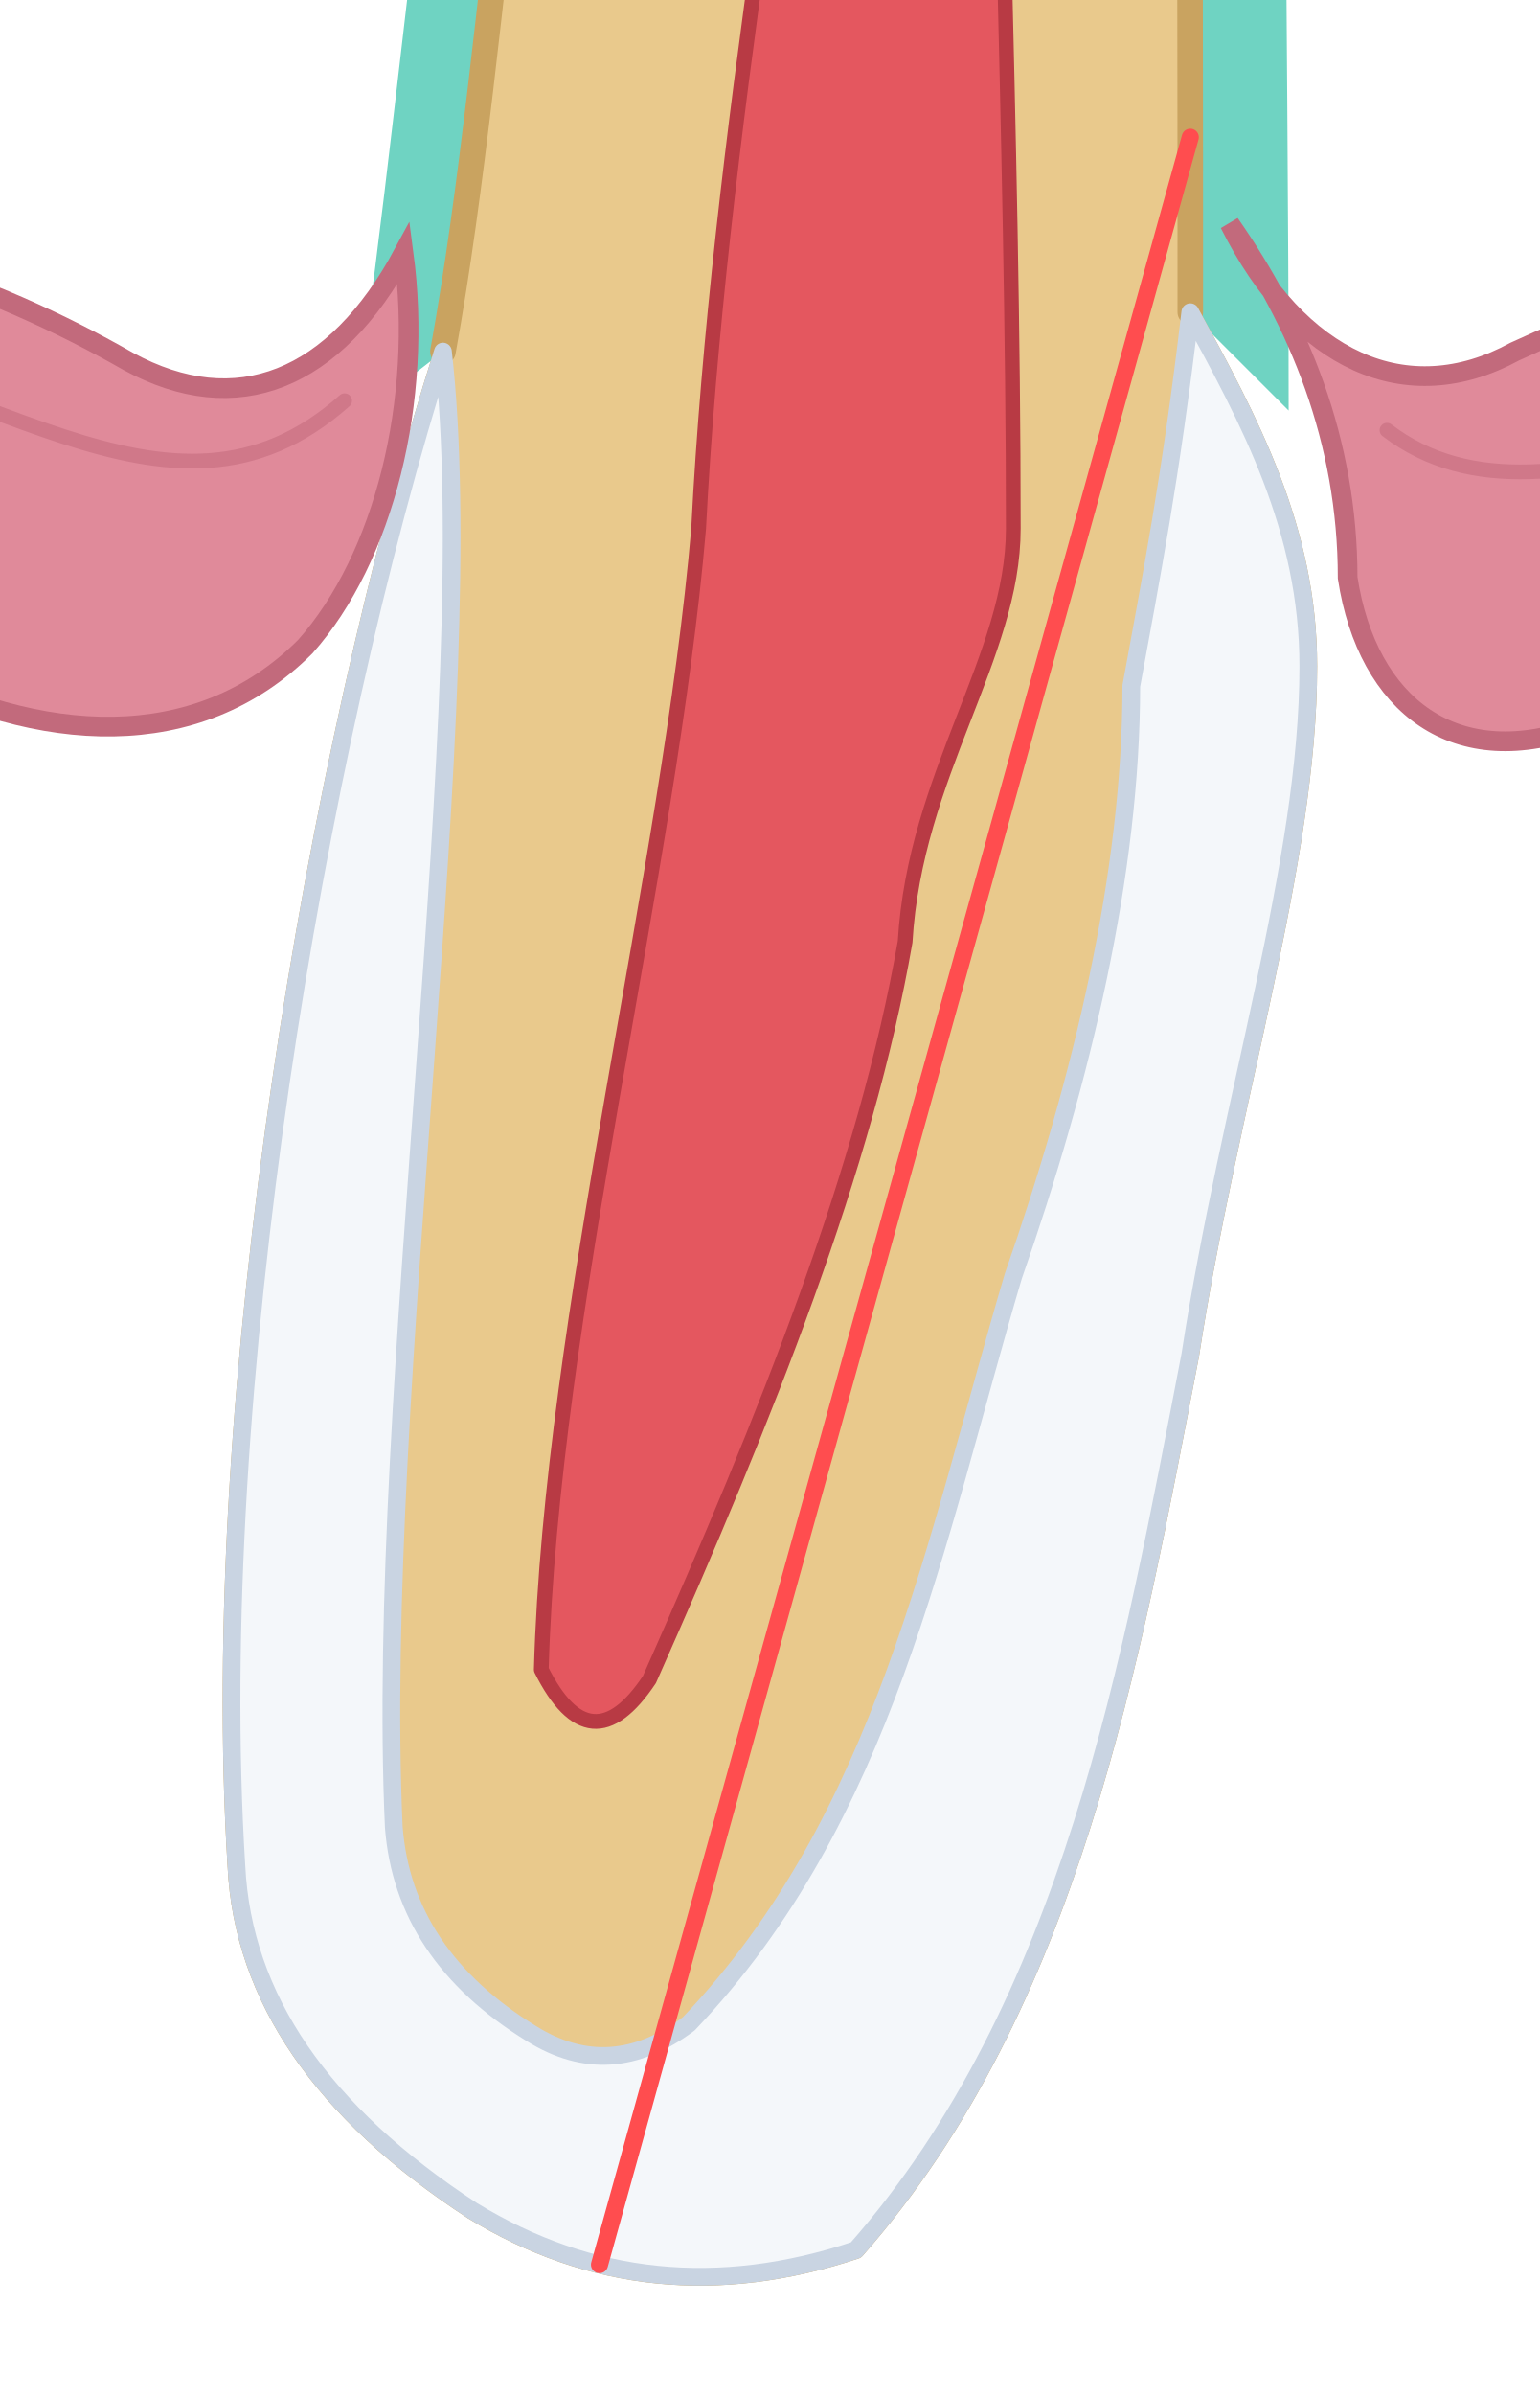
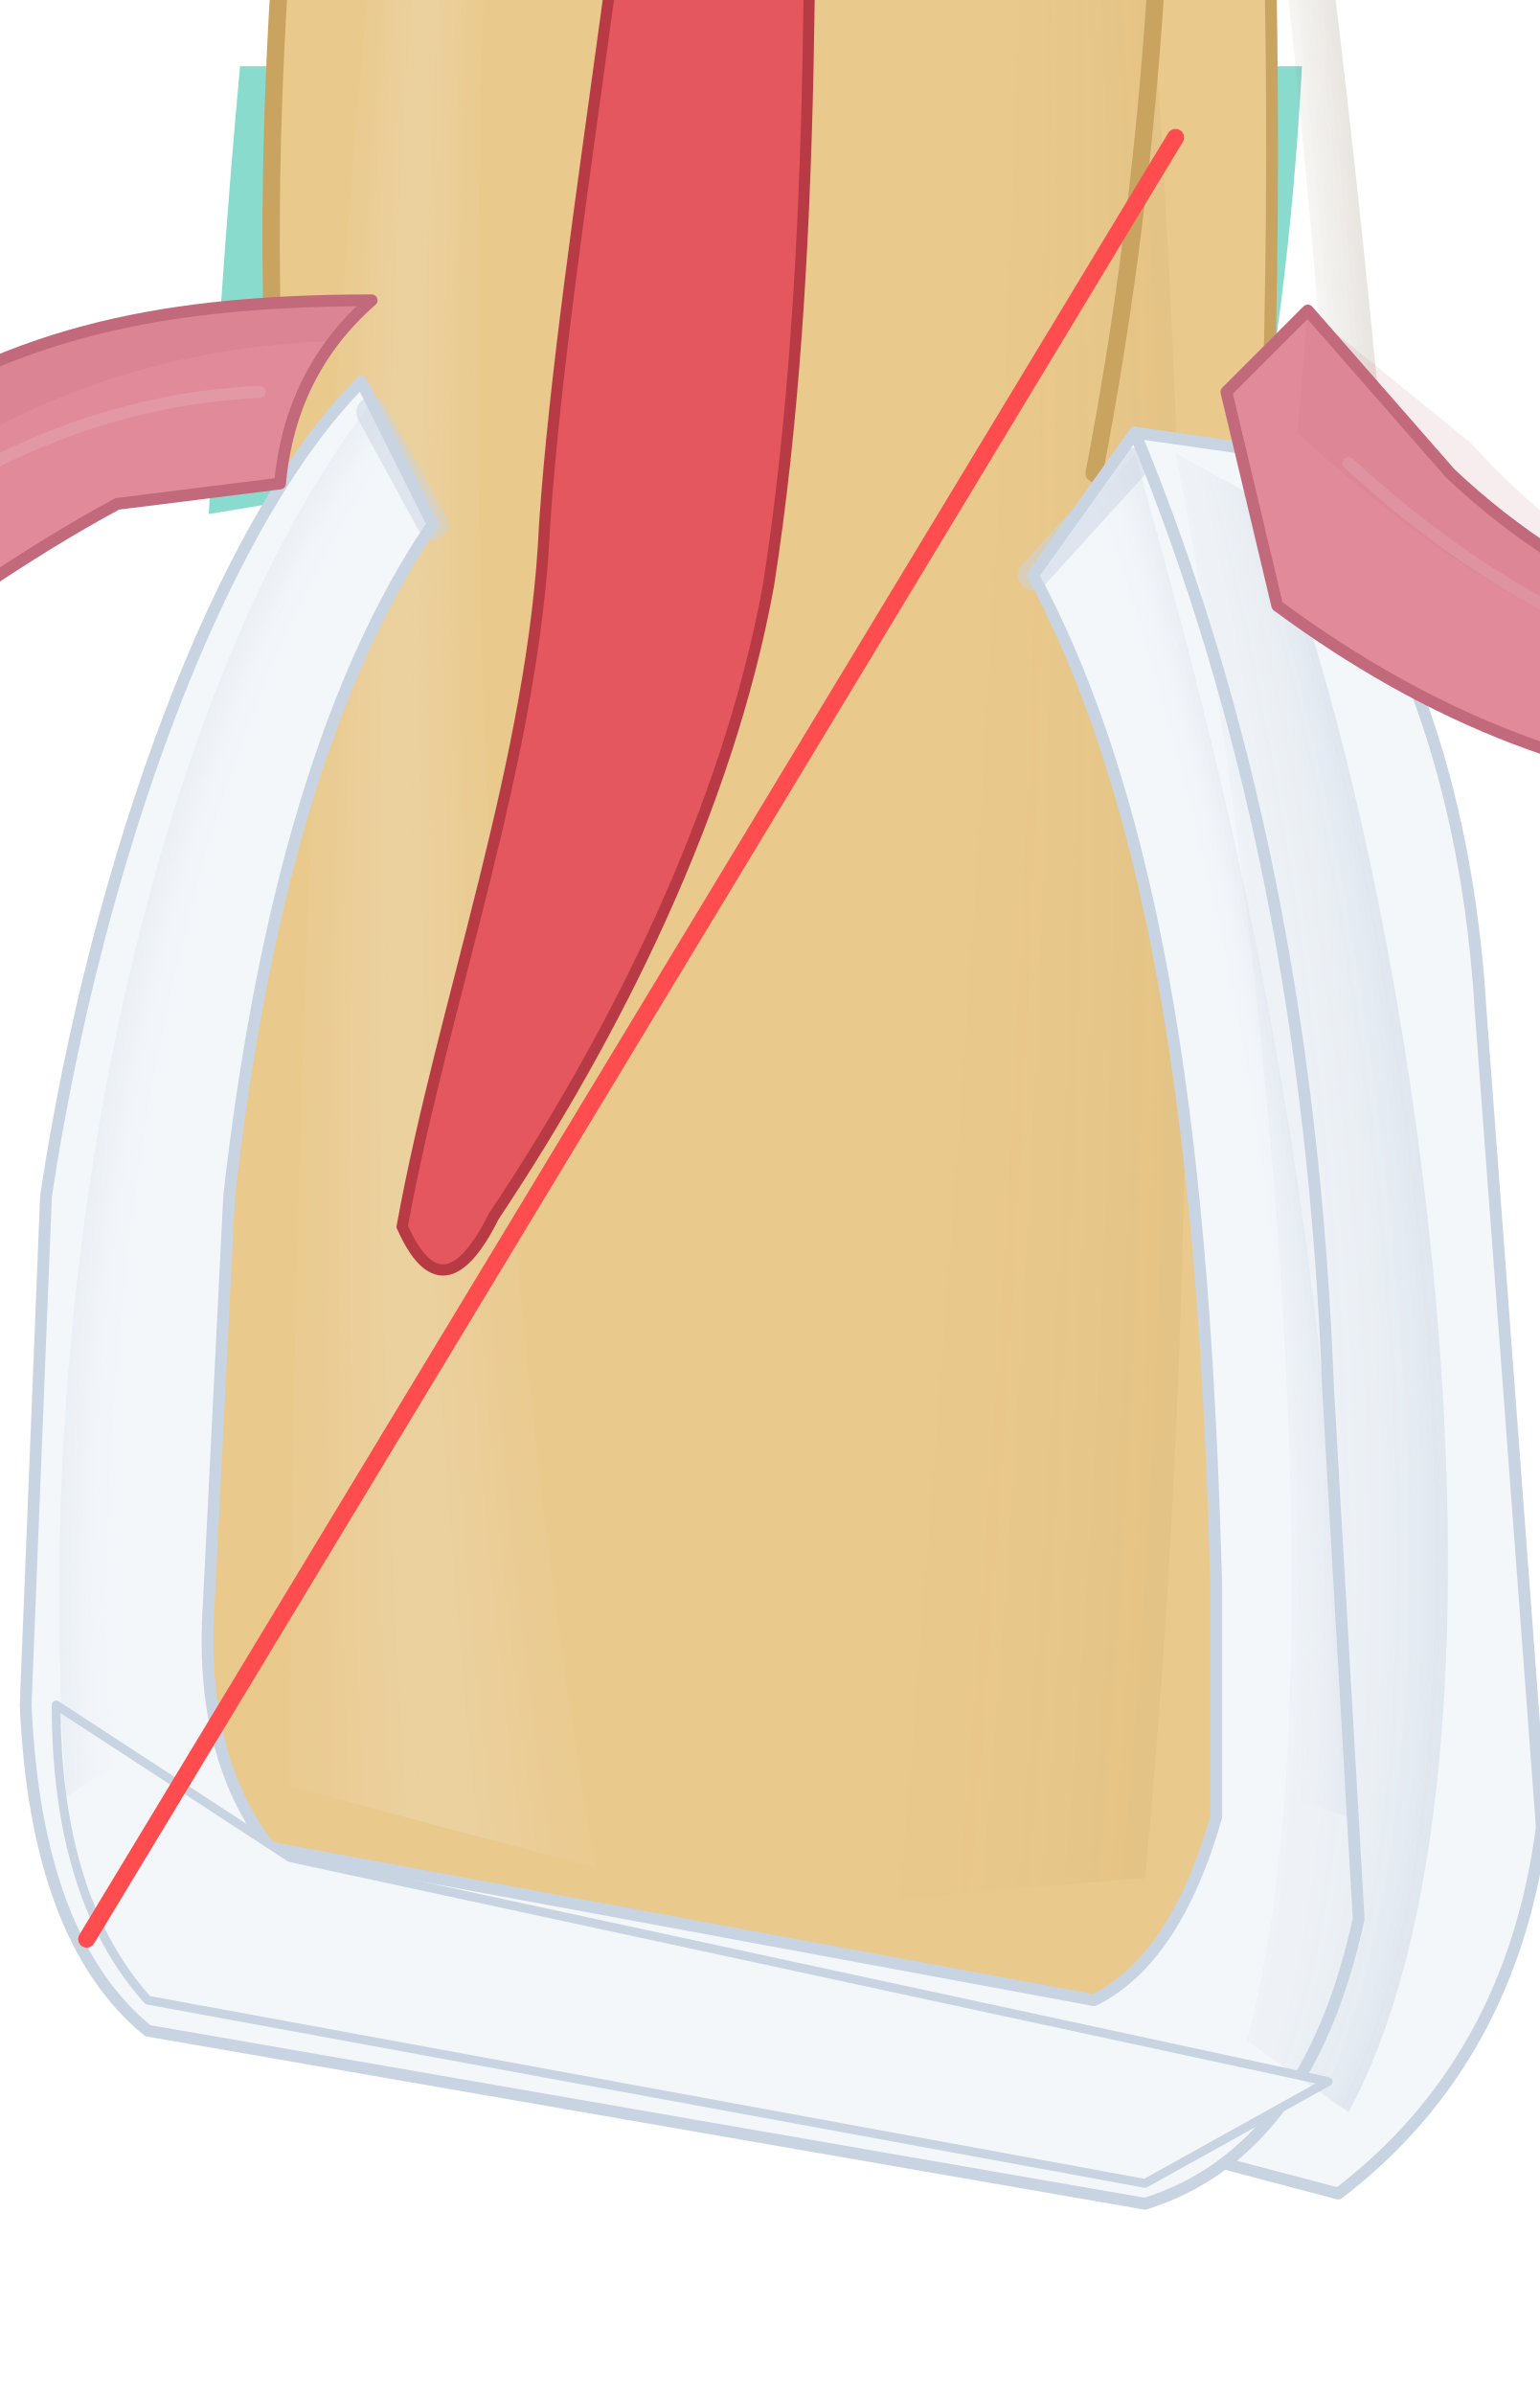
<svg xmlns="http://www.w3.org/2000/svg" viewBox="0 0 360 560" role="img" version="1.1">
-   <g data-tooth="1" transform="matrix(2.3 0 0 2.3 -200 -640)">
+   <g transform="matrix(2.38 0 0 -2.38 -232 620)">
    <g data-part="bone" />
    <g data-part="pdl">
-       <path d="M132 314 C138 281 139 237 151 192 C161 144 172 93 187 78 Q191 73 195 80 C208 123 208 224 208 310 L218 320 C218 281 217 229 218 181 C219 125 212 88 204 73 Q193 57 181 72 C165 97 155 143 143 190 C131 239 129 280 123 321 Z" fill="#6FD3C2" />
+       <path d="M118 210C118.73 225.12 119.76 239.77 121.07 254L225.43 254C224.48 236.64 222.5 222.25 220 211L209 211C211.03 225.19 212.6 239.5 213.56 254L132.49 254C131.36 240.18 130.54 226.2 130 212L118 210Z" fill="#6FD3C2" opacity=".82" />
+       <path d="M220 220C220.88 230.59 221.44 242 221.65 254" fill="none" stroke="#F4F7FA" stroke-width="1.2" opacity=".13" />
    </g>
-     <g data-part="dentin">
-       <path d="M187 78 C172 99 162 150 151 192 C139 237 138 281 132 314 C119 355 108 420 111 468 Q112 488 135 503 Q153 514 174 507 C196 482 202 447 208 416 C212 390 220 366 220 346 C220 332 214 321 208 310 C208 224 208 123 195 80 Q192 74 187 78 Z" fill="#E9C98C" stroke="#C9A360" stroke-width="1.8" stroke-linejoin="round" />
+     <g data-tooth="1">
+       <g data-part="dentin" data-surface="side-thickness">
+         <path d="M208 70L230 58Q247 68 247 96L241 167Q239 200 222 217C224 276 220 343 208 397Q194 453 181 478L173 468C188 418 199 365 202 315L205 213Z" fill="#E9C98C" stroke="#C9A360" stroke-width="1.16" stroke-linejoin="round" />
+         <path d="M229 73C238 193 218 363 181 476L181.1 475.95C218.15 363.25 238.1 193.55 229.55 73.35Z" fill="#87755C" opacity="0.073" />
+         <path d="M229.55 73.35C238.1 193.55 218.15 363.25 181.1 475.95L181.2 475.9C218.3 363.5 238.2 194.1 230.1 73.7Z" fill="#87755C" opacity="0.08" />
+         <path d="M230.1 73.7C238.2 194.1 218.3 363.5 181.2 475.9L181.3 475.85C218.45 363.75 238.3 194.65 230.65 74.05Z" fill="#87755C" opacity="0.085" />
+         <path d="M230.65 74.05C238.3 194.65 218.45 363.75 181.3 475.85L181.4 475.8C218.6 364 238.4 195.2 231.2 74.4Z" fill="#87755C" opacity="0.09" />
+         <path d="M231.2 74.4C238.4 195.2 218.6 364 181.4 475.8L181.5 475.75C218.75 364.25 238.5 195.75 231.75 74.75Z" fill="#87755C" opacity="0.098" />
+         <path d="M231.75 74.75C238.5 195.75 218.75 364.25 181.5 475.75L181.6 475.7C218.9 364.5 238.6 196.3 232.3 75.1Z" fill="#87755C" opacity="0.103" />
+         <path d="M232.3 75.1C238.6 196.3 218.9 364.5 181.6 475.7L181.7 475.65C219.05 364.75 238.7 196.85 232.85 75.45Z" fill="#87755C" opacity="0.11" />
+         <path d="M232.85 75.45C238.7 196.85 219.05 364.75 181.7 475.65L181.8 475.6C219.2 365 238.8 197.4 233.4 75.8Z" fill="#87755C" opacity="0.116" />
+         <path d="M233.4 75.8C238.8 197.4 219.2 365 181.8 475.6L181.9 475.55C219.35 365.25 238.9 197.95 233.95 76.15Z" fill="#87755C" opacity="0.12" />
+         <path d="M233.95 76.15C238.9 197.95 219.35 365.25 181.9 475.55L182 475.5C219.5 365.5 239 198.5 234.5 76.5Z" fill="#87755C" opacity="0.128" />
+         <path d="M234.5 76.5C239 198.5 219.5 365.5 182 475.5L182.1 475.45C219.65 365.75 239.1 199.05 235.05 76.85Z" fill="#87755C" opacity="0.134" />
+         <path d="M235.05 76.85C239.1 199.05 219.65 365.75 182.1 475.45L182.2 475.4C219.8 366 239.2 199.6 235.6 77.2Z" fill="#87755C" opacity="0.14" />
+         <path d="M235.6 77.2C239.2 199.6 219.8 366 182.2 475.4L182.3 475.35C219.95 366.25 239.3 200.15 236.15 77.55Z" fill="#87755C" opacity="0.145" />
+         <path d="M236.15 77.55C239.3 200.15 219.95 366.25 182.3 475.35L182.4 475.3C220.1 366.5 239.4 200.7 236.7 77.9Z" fill="#87755C" opacity="0.151" />
+         <path d="M236.7 77.9C239.4 200.7 220.1 366.5 182.4 475.3L182.5 475.25C220.25 366.75 239.5 201.25 237.25 78.25Z" fill="#87755C" opacity="0.157" />
+         <path d="M237.25 78.25C239.5 201.25 220.25 366.75 182.5 475.25L182.6 475.2C220.4 367 239.6 201.8 237.8 78.6Z" fill="#87755C" opacity="0.164" />
+         <path d="M237.8 78.6C239.6 201.8 220.4 367 182.6 475.2L182.7 475.15C220.55 367.25 239.7 202.35 238.35 78.95Z" fill="#87755C" opacity="0.169" />
+         <path d="M238.35 78.95C239.7 202.35 220.55 367.25 182.7 475.15L182.8 475.1C220.7 367.5 239.8 202.9 238.9 79.3Z" fill="#87755C" opacity="0.174" />
+         <path d="M238.9 79.3C239.8 202.9 220.7 367.5 182.8 475.1L182.9 475.05C220.85 367.75 239.9 203.45 239.45 79.65Z" fill="#87755C" opacity="0.18" />
+         <path d="M239.45 79.65C239.9 203.45 220.85 367.75 182.9 475.05L183 475C221 368 240 204 240 80Z" fill="#87755C" opacity="0.187" />
+       </g>
+       <g data-part="dentin" data-surface="cut-face">
+         <path d="M124 73L208 58Q221 67 222 94L217 162Q212 199 205 214C216 271 213 329 202 382C195 423 185 458 179 476Q176 482 172 475C157 440 145 391 135 340C127 295 122 253 125 213Q114 184 112 150L112 92Q113 79 124 73Z" fill="#E9C98C" stroke="#C9A360" stroke-width="1.16" stroke-linejoin="round" />
+         <path d="M126 85C126 197 135 367 175 469L175.09 469.14C135.38 366.9 126.43 197.19 127.43 84.62Z" fill="#F4F7FA" opacity="0.042" />
+         <path d="M127.43 84.62C126.43 197.19 135.38 366.9 175.09 469.14L175.19 469.29C135.76 366.81 126.86 197.38 128.86 84.24Z" fill="#F4F7FA" opacity="0.052" />
+         <path d="M128.86 84.24C126.86 197.38 135.76 366.81 175.19 469.29L175.29 469.43C136.14 366.71 127.29 197.57 130.29 83.86Z" fill="#F4F7FA" opacity="0.066" />
+         <path d="M130.29 83.86C127.29 197.57 136.14 366.71 175.29 469.43L175.38 469.57C136.52 366.62 127.71 197.76 131.71 83.48Z" fill="#F4F7FA" opacity="0.082" />
+         <path d="M131.71 83.48C127.71 197.76 136.52 366.62 175.38 469.57L175.48 469.71C136.91 366.52 128.14 197.95 133.14 83.09Z" fill="#F4F7FA" opacity="0.101" />
+         <path d="M133.14 83.09C128.14 197.95 136.91 366.52 175.48 469.71L175.57 469.86C137.29 366.43 128.57 198.14 134.57 82.71Z" fill="#F4F7FA" opacity="0.119" />
+         <path d="M134.57 82.71C128.57 198.14 137.29 366.43 175.57 469.86L175.67 470C137.67 366.33 129 198.33 136 82.33Z" fill="#F4F7FA" opacity="0.136" />
+         <path d="M136 82.33C129 198.33 137.67 366.33 175.67 470L175.76 470.14C138.05 366.24 129.43 198.52 137.43 81.95Z" fill="#F4F7FA" opacity="0.15" />
+         <path d="M137.43 81.95C129.43 198.52 138.05 366.24 175.76 470.14L175.86 470.29C138.43 366.14 129.86 198.71 138.86 81.57Z" fill="#F4F7FA" opacity="0.161" />
+         <path d="M138.86 81.57C129.86 198.71 138.43 366.14 175.86 470.29L175.95 470.43C138.81 366.05 130.29 198.91 140.29 81.19Z" fill="#F4F7FA" opacity="0.168" />
+         <path d="M140.29 81.19C130.29 198.91 138.81 366.05 175.95 470.43L176.05 470.57C139.19 365.95 130.71 199.09 141.71 80.81Z" fill="#F4F7FA" opacity="0.17" />
+         <path d="M141.71 80.81C130.71 199.09 139.19 365.95 176.05 470.57L176.14 470.71C139.57 365.86 131.14 199.29 143.14 80.43Z" fill="#F4F7FA" opacity="0.168" />
+         <path d="M143.14 80.43C131.14 199.29 139.57 365.86 176.14 470.71L176.24 470.86C139.95 365.76 131.57 199.48 144.57 80.05Z" fill="#F4F7FA" opacity="0.161" />
+         <path d="M144.57 80.05C131.57 199.48 139.95 365.76 176.24 470.86L176.33 471C140.33 365.67 132 199.67 146 79.67Z" fill="#F4F7FA" opacity="0.15" />
+         <path d="M146 79.67C132 199.67 140.33 365.67 176.33 471L176.43 471.14C140.71 365.57 132.43 199.86 147.43 79.29Z" fill="#F4F7FA" opacity="0.136" />
+         <path d="M147.43 79.29C132.43 199.86 140.71 365.57 176.43 471.14L176.52 471.29C141.09 365.48 132.86 200.05 148.86 78.91Z" fill="#F4F7FA" opacity="0.119" />
+         <path d="M148.86 78.91C132.86 200.05 141.09 365.48 176.52 471.29L176.62 471.43C141.48 365.38 133.29 200.24 150.29 78.52Z" fill="#F4F7FA" opacity="0.101" />
+         <path d="M150.29 78.52C133.29 200.24 141.48 365.38 176.62 471.43L176.71 471.57C141.86 365.29 133.71 200.43 151.71 78.14Z" fill="#F4F7FA" opacity="0.082" />
+         <path d="M151.71 78.14C133.71 200.43 141.86 365.29 176.71 471.57L176.81 471.71C142.24 365.19 134.14 200.62 153.14 77.76Z" fill="#F4F7FA" opacity="0.066" />
+         <path d="M153.14 77.76C134.14 200.62 142.24 365.19 176.81 471.71L176.91 471.86C142.62 365.1 134.57 200.81 154.57 77.38Z" fill="#F4F7FA" opacity="0.052" />
+         <path d="M154.57 77.38C134.57 200.81 142.62 365.1 176.91 471.86L177 472C143 365 135 201 156 77Z" fill="#F4F7FA" opacity="0.042" />
+         <path d="M186 74C196 202 210 362 181 473L181 473.1C209.29 364.43 197.38 203.52 187.14 74.09Z" fill="#C9A360" opacity="0.02" />
+         <path d="M187.14 74.09C197.38 203.52 209.29 364.43 181 473.1L181 473.19C208.57 366.86 198.76 205.05 188.29 74.19Z" fill="#C9A360" opacity="0.021" />
+         <path d="M188.29 74.19C198.76 205.05 208.57 366.86 181 473.19L181 473.29C207.86 369.29 200.14 206.57 189.43 74.29Z" fill="#C9A360" opacity="0.022" />
+         <path d="M189.43 74.29C200.14 206.57 207.86 369.29 181 473.29L181 473.38C207.14 371.71 201.52 208.09 190.57 74.38Z" fill="#C9A360" opacity="0.024" />
+         <path d="M190.57 74.38C201.52 208.09 207.14 371.71 181 473.38L181 473.48C206.43 374.14 202.91 209.62 191.71 74.48Z" fill="#C9A360" opacity="0.026" />
+         <path d="M191.71 74.48C202.91 209.62 206.43 374.14 181 473.48L181 473.57C205.71 376.57 204.29 211.14 192.86 74.57Z" fill="#C9A360" opacity="0.029" />
+         <path d="M192.86 74.57C204.29 211.14 205.71 376.57 181 473.57L181 473.67C205 379 205.67 212.67 194 74.67Z" fill="#C9A360" opacity="0.033" />
+         <path d="M194 74.67C205.67 212.67 205 379 181 473.67L181 473.76C204.29 381.43 207.05 214.19 195.14 74.76Z" fill="#C9A360" opacity="0.038" />
+         <path d="M195.14 74.76C207.05 214.19 204.29 381.43 181 473.76L181 473.86C203.57 383.86 208.43 215.71 196.29 74.86Z" fill="#C9A360" opacity="0.043" />
+         <path d="M196.29 74.86C208.43 215.71 203.57 383.86 181 473.86L181 473.95C202.86 386.29 209.81 217.24 197.43 74.95Z" fill="#C9A360" opacity="0.049" />
+         <path d="M197.43 74.95C209.81 217.24 202.86 386.29 181 473.95L181 474.05C202.14 388.71 211.19 218.76 198.57 75.05Z" fill="#C9A360" opacity="0.055" />
+         <path d="M198.57 75.05C211.19 218.76 202.14 388.71 181 474.05L181 474.14C201.43 391.14 212.57 220.29 199.71 75.14Z" fill="#C9A360" opacity="0.062" />
+         <path d="M199.71 75.14C212.57 220.29 201.43 391.14 181 474.14L181 474.24C200.71 393.57 213.95 221.81 200.86 75.24Z" fill="#C9A360" opacity="0.07" />
+         <path d="M200.86 75.24C213.95 221.81 200.71 393.57 181 474.24L181 474.33C200 396 215.33 223.33 202 75.33Z" fill="#C9A360" opacity="0.078" />
+         <path d="M202 75.33C215.33 223.33 200 396 181 474.33L181 474.43C199.29 398.43 216.71 224.86 203.14 75.43Z" fill="#C9A360" opacity="0.086" />
+         <path d="M203.14 75.43C216.71 224.86 199.29 398.43 181 474.43L181 474.52C198.57 400.86 218.09 226.38 204.29 75.52Z" fill="#C9A360" opacity="0.097" />
+         <path d="M204.29 75.52C218.09 226.38 198.57 400.86 181 474.52L181 474.62C197.86 403.29 219.48 227.91 205.43 75.62Z" fill="#C9A360" opacity="0.106" />
+         <path d="M205.43 75.62C219.48 227.91 197.86 403.29 181 474.62L181 474.71C197.14 405.71 220.86 229.43 206.57 75.71Z" fill="#C9A360" opacity="0.117" />
+         <path d="M206.57 75.71C220.86 229.43 197.14 405.71 181 474.71L181 474.81C196.43 408.14 222.24 230.95 207.71 75.81Z" fill="#C9A360" opacity="0.129" />
+         <path d="M207.71 75.81C222.24 230.95 196.43 408.14 181 474.81L181 474.9C195.71 410.57 223.62 232.48 208.86 75.91Z" fill="#C9A360" opacity="0.141" />
+         <path d="M208.86 75.91C223.62 232.48 195.71 410.57 181 474.9L181 475C195 413 225 234 210 76Z" fill="#C9A360" opacity="0.153" />
+       </g>
+       <g data-part="pulp">
+         <path d="M137 140Q141 131 146 141C158 159 169 181 173 203C178 235 177 272 177 305C175 366 178 418 178 467C172 421 167 371 164 325C161 276 153 238 151 209C150 186 141 162 137 140Z" fill="#E4575F" stroke="#B83A44" stroke-width="1.1" />
+       </g>
+       <g data-part="cementum">
+         <path d="M125 213C122 253 127 295 135 340C145 391 157 440 172 475Q176 482 179 476C185 458 195 423 202 382C213 329 216 271 205 214" fill="none" stroke="#C9A360" stroke-width="1.7" stroke-linecap="round" stroke-linejoin="round" />
+       </g>
+       <g data-part="enamel">
+         <path d="M210 50L229 45Q246 58 249 81L243 161Q241 195 223 216L209 218L216 183L227 111L225 73Z" fill="#F4F7FA" stroke="#C9D4E2" stroke-width="1.16" stroke-linejoin="round" />
+         <path d="M133 223C119 209 107 176 102 143L100 93Q101 70 112 61L210 44Q226 49 231 72L228 124Q226 177 209 218L199 204C213 178 216 140 217 105L217 82Q213 68 205 64L124 79Q117 88 118 103L120 143Q125 187 140 209Z" fill="#F4F7FA" fill-rule="evenodd" stroke="#C9D4E2" stroke-width="1.16" stroke-linejoin="round" />
+         <path d="M112 64L210 46L228 56L126 78L103 93Q103 74 112 64Z" fill="#F4F7FA" stroke="#C9D4E2" stroke-width="0.87" stroke-linejoin="round" />
+         <path d="M108 99C109 135 116 174 128 196" fill="none" stroke="#F4F7FA" stroke-width="2.2" opacity=".32" stroke-linecap="round" />
+         <path d="M134 220L140 209M199 204L209 215" fill="none" stroke="#C9D4E2" stroke-width="3" opacity=".5" stroke-linecap="round" />
+         <path d="M230 53C249 88 237 173 222 211L221.62 211.21C236.33 173.12 248.21 88.33 229.58 53.29Z" fill="#C9D4E2" opacity="0.457" />
+         <path d="M229.58 53.29C248.21 88.33 236.33 173.12 221.62 211.21L221.25 211.42C235.67 173.25 247.42 88.67 229.17 53.58Z" fill="#C9D4E2" opacity="0.43" />
+         <path d="M229.17 53.58C247.42 88.67 235.67 173.25 221.25 211.42L220.88 211.62C235 173.38 246.62 89 228.75 53.88Z" fill="#C9D4E2" opacity="0.405" />
+         <path d="M228.75 53.88C246.62 89 235 173.38 220.88 211.62L220.5 211.83C234.33 173.5 245.83 89.33 228.33 54.17Z" fill="#C9D4E2" opacity="0.381" />
+         <path d="M228.33 54.17C245.83 89.33 234.33 173.5 220.5 211.83L220.12 212.04C233.67 173.62 245.04 89.67 227.92 54.46Z" fill="#C9D4E2" opacity="0.357" />
+         <path d="M227.92 54.46C245.04 89.67 233.67 173.62 220.12 212.04L219.75 212.25C233 173.75 244.25 90 227.5 54.75Z" fill="#C9D4E2" opacity="0.336" />
+         <path d="M227.5 54.75C244.25 90 233 173.75 219.75 212.25L219.38 212.46C232.33 173.88 243.46 90.33 227.08 55.04Z" fill="#C9D4E2" opacity="0.316" />
+         <path d="M227.08 55.04C243.46 90.33 232.33 173.88 219.38 212.46L219 212.67C231.67 174 242.67 90.67 226.67 55.33Z" fill="#C9D4E2" opacity="0.296" />
+         <path d="M226.67 55.33C242.67 90.67 231.67 174 219 212.67L218.62 212.88C231 174.12 241.88 91 226.25 55.62Z" fill="#C9D4E2" opacity="0.277" />
+         <path d="M226.25 55.62C241.88 91 231 174.12 218.62 212.88L218.25 213.08C230.33 174.25 241.08 91.33 225.83 55.92Z" fill="#C9D4E2" opacity="0.261" />
+         <path d="M225.83 55.92C241.08 91.33 230.33 174.25 218.25 213.08L217.88 213.29C229.67 174.38 240.29 91.67 225.42 56.21Z" fill="#C9D4E2" opacity="0.244" />
+         <path d="M225.42 56.21C240.29 91.67 229.67 174.38 217.88 213.29L217.5 213.5C229 174.5 239.5 92 225 56.5Z" fill="#C9D4E2" opacity="0.23" />
+         <path d="M225 56.5C239.5 92 229 174.5 217.5 213.5L217.12 213.71C228.33 174.62 238.71 92.33 224.58 56.79Z" fill="#C9D4E2" opacity="0.216" />
+         <path d="M224.58 56.79C238.71 92.33 228.33 174.62 217.12 213.71L216.75 213.92C227.67 174.75 237.92 92.67 224.17 57.08Z" fill="#C9D4E2" opacity="0.203" />
+         <path d="M224.17 57.08C237.92 92.67 227.67 174.75 216.75 213.92L216.38 214.12C227 174.88 237.12 93 223.75 57.38Z" fill="#C9D4E2" opacity="0.192" />
+         <path d="M223.75 57.38C237.12 93 227 174.88 216.38 214.12L216 214.33C226.33 175 236.33 93.33 223.33 57.67Z" fill="#C9D4E2" opacity="0.181" />
+         <path d="M223.33 57.67C236.33 93.33 226.33 175 216 214.33L215.62 214.54C225.67 175.12 235.54 93.67 222.92 57.96Z" fill="#C9D4E2" opacity="0.172" />
+         <path d="M222.92 57.96C235.54 93.67 225.67 175.12 215.62 214.54L215.25 214.75C225 175.25 234.75 94 222.5 58.25Z" fill="#C9D4E2" opacity="0.164" />
+         <path d="M222.5 58.25C234.75 94 225 175.25 215.25 214.75L214.88 214.96C224.33 175.38 233.96 94.33 222.08 58.54Z" fill="#C9D4E2" opacity="0.158" />
+         <path d="M222.08 58.54C233.96 94.33 224.33 175.38 214.88 214.96L214.5 215.17C223.67 175.5 233.17 94.67 221.67 58.83Z" fill="#C9D4E2" opacity="0.151" />
+         <path d="M221.67 58.83C233.17 94.67 223.67 175.5 214.5 215.17L214.12 215.38C223 175.62 232.38 95 221.25 59.12Z" fill="#C9D4E2" opacity="0.147" />
+         <path d="M221.25 59.12C232.38 95 223 175.62 214.12 215.38L213.75 215.58C222.33 175.75 231.58 95.33 220.83 59.42Z" fill="#C9D4E2" opacity="0.143" />
+         <path d="M220.83 59.42C231.58 95.33 222.33 175.75 213.75 215.58L213.38 215.79C221.67 175.88 230.79 95.67 220.42 59.71Z" fill="#C9D4E2" opacity="0.141" />
+         <path d="M220.42 59.71C230.79 95.67 221.67 175.88 213.38 215.79L213 216C221 176 230 96 220 60Z" fill="#C9D4E2" opacity="0.14" />
+         <path d="M104 84C100 137 113 194 134 221L134.17 220.67C113.33 193.83 100.44 137.33 104.33 84.22Z" fill="#C9D4E2" opacity="0.217" />
+         <path d="M104.33 84.22C100.44 137.33 113.33 193.83 134.17 220.67L134.33 220.33C113.67 193.67 100.89 137.67 104.67 84.44Z" fill="#C9D4E2" opacity="0.193" />
+         <path d="M104.67 84.44C100.89 137.67 113.67 193.67 134.33 220.33L134.5 220C114 193.5 101.33 138 105 84.67Z" fill="#C9D4E2" opacity="0.17" />
+         <path d="M105 84.67C101.33 138 114 193.5 134.5 220L134.67 219.67C114.33 193.33 101.78 138.33 105.33 84.89Z" fill="#C9D4E2" opacity="0.149" />
+         <path d="M105.33 84.89C101.78 138.33 114.33 193.33 134.67 219.67L134.83 219.33C114.67 193.17 102.22 138.67 105.67 85.11Z" fill="#C9D4E2" opacity="0.13" />
+         <path d="M105.67 85.11C102.22 138.67 114.67 193.17 134.83 219.33L135 219C115 193 102.67 139 106 85.33Z" fill="#C9D4E2" opacity="0.111" />
+         <path d="M106 85.33C102.67 139 115 193 135 219L135.17 218.67C115.33 192.83 103.11 139.33 106.33 85.56Z" fill="#C9D4E2" opacity="0.094" />
+         <path d="M106.33 85.56C103.11 139.33 115.33 192.83 135.17 218.67L135.33 218.33C115.67 192.67 103.56 139.67 106.67 85.78Z" fill="#C9D4E2" opacity="0.079" />
+         <path d="M106.67 85.78C103.56 139.67 115.67 192.67 135.33 218.33L135.5 218C116 192.5 104 140 107 86Z" fill="#C9D4E2" opacity="0.064" />
+         <path d="M107 86C104 140 116 192.5 135.5 218L135.67 217.67C116.33 192.33 104.44 140.33 107.33 86.22Z" fill="#C9D4E2" opacity="0.051" />
+         <path d="M107.33 86.22C104.44 140.33 116.33 192.33 135.67 217.67L135.83 217.33C116.67 192.17 104.89 140.67 107.67 86.44Z" fill="#C9D4E2" opacity="0.04" />
+         <path d="M107.67 86.44C104.89 140.67 116.67 192.17 135.83 217.33L136 217C117 192 105.33 141 108 86.67Z" fill="#C9D4E2" opacity="0.03" />
+         <path d="M108 86.67C105.33 141 117 192 136 217L136.17 216.67C117.33 191.83 105.78 141.33 108.33 86.89Z" fill="#C9D4E2" opacity="0.021" />
+         <path d="M108.33 86.89C105.78 141.33 117.33 191.83 136.17 216.67L136.33 216.33C117.67 191.67 106.22 141.67 108.67 87.11Z" fill="#C9D4E2" opacity="0.014" />
+         <path d="M108.67 87.11C106.22 141.67 117.67 191.67 136.33 216.33L136.5 216C118 191.5 106.67 142 109 87.33Z" fill="#C9D4E2" opacity="0.009" />
+         <path d="M109 87.33C106.67 142 118 191.5 136.5 216L136.67 215.67C118.33 191.33 107.11 142.33 109.33 87.56Z" fill="#C9D4E2" opacity="0.005" />
+         <path d="M109.33 87.56C107.11 142.33 118.33 191.33 136.67 215.67L136.83 215.33C118.67 191.17 107.56 142.67 109.67 87.78Z" fill="#C9D4E2" opacity="0.002" />
+         <path d="M109.67 87.78C107.56 142.67 118.67 191.17 136.83 215.33L137 215C119 191 108 143 110 88Z" fill="#C9D4E2" opacity="0" />
+         <path d="M230 82C229 142 218 184 209 216L208.72 215.67C217.83 183.83 228.78 141.94 229.67 82.11Z" fill="#C9D4E2" opacity="0.227" />
+         <path d="M229.67 82.11C228.78 141.94 217.83 183.83 208.72 215.67L208.44 215.33C217.67 183.67 228.56 141.89 229.33 82.22Z" fill="#C9D4E2" opacity="0.202" />
+         <path d="M229.33 82.22C228.56 141.89 217.67 183.67 208.44 215.33L208.17 215C217.5 183.5 228.33 141.83 229 82.33Z" fill="#C9D4E2" opacity="0.178" />
+         <path d="M229 82.33C228.33 141.83 217.5 183.5 208.17 215L207.89 214.67C217.33 183.33 228.11 141.78 228.67 82.44Z" fill="#C9D4E2" opacity="0.155" />
+         <path d="M228.67 82.44C228.11 141.78 217.33 183.33 207.89 214.67L207.61 214.33C217.17 183.17 227.89 141.72 228.33 82.56Z" fill="#C9D4E2" opacity="0.135" />
+         <path d="M228.33 82.56C227.89 141.72 217.17 183.17 207.61 214.33L207.33 214C217 183 227.67 141.67 228 82.67Z" fill="#C9D4E2" opacity="0.115" />
+         <path d="M228 82.67C227.67 141.67 217 183 207.33 214L207.06 213.67C216.83 182.83 227.44 141.61 227.67 82.78Z" fill="#C9D4E2" opacity="0.098" />
+         <path d="M227.67 82.78C227.44 141.61 216.83 182.83 207.06 213.67L206.78 213.33C216.67 182.67 227.22 141.56 227.33 82.89Z" fill="#C9D4E2" opacity="0.082" />
+         <path d="M227.33 82.89C227.22 141.56 216.67 182.67 206.78 213.33L206.5 213C216.5 182.5 227 141.5 227 83Z" fill="#C9D4E2" opacity="0.067" />
+         <path d="M227 83C227 141.5 216.5 182.5 206.5 213L206.22 212.67C216.33 182.33 226.78 141.44 226.67 83.11Z" fill="#C9D4E2" opacity="0.054" />
+         <path d="M226.67 83.11C226.78 141.44 216.33 182.33 206.22 212.67L205.94 212.33C216.17 182.17 226.56 141.39 226.33 83.22Z" fill="#C9D4E2" opacity="0.041" />
+         <path d="M226.33 83.22C226.56 141.39 216.17 182.17 205.94 212.33L205.67 212C216 182 226.33 141.33 226 83.33Z" fill="#C9D4E2" opacity="0.032" />
+         <path d="M226 83.33C226.33 141.33 216 182 205.67 212L205.39 211.67C215.83 181.83 226.11 141.28 225.67 83.44Z" fill="#C9D4E2" opacity="0.022" />
+         <path d="M225.67 83.44C226.11 141.28 215.83 181.83 205.39 211.67L205.11 211.33C215.67 181.67 225.89 141.22 225.33 83.56Z" fill="#C9D4E2" opacity="0.015" />
+         <path d="M225.33 83.56C225.89 141.22 215.67 181.67 205.11 211.33L204.83 211C215.5 181.5 225.67 141.17 225 83.67Z" fill="#C9D4E2" opacity="0.009" />
+         <path d="M225 83.67C225.67 141.17 215.5 181.5 204.83 211L204.56 210.67C215.33 181.33 225.44 141.11 224.67 83.78Z" fill="#C9D4E2" opacity="0.005" />
+         <path d="M224.67 83.78C225.44 141.11 215.33 181.33 204.56 210.67L204.28 210.33C215.17 181.17 225.22 141.06 224.33 83.89Z" fill="#C9D4E2" opacity="0.002" />
+         <path d="M224.33 83.89C225.22 141.06 215.17 181.17 204.28 210.33L204 210C215 181 225 141 224 84Z" fill="#C9D4E2" opacity="0" />
+       </g>
    </g>
-     <g data-part="pulp">
-       <path d="M190 76 C185 119 179 163 174 205 C168 250 160 293 158 332 C155 367 143 412 142 448 Q147 458 153 449 C165 422 175 397 179 374 C180 357 190 345 190 332 C190 292 188 250 188 207 C188 155 194 104 193 76 Z" fill="#E4575F" stroke="#B83A44" stroke-width="1.5" stroke-linejoin="round" />
+     <g data-part="gingiva" data-surface="cervical-cuff">
+       <path d="M78 190Q96 204 109 211L125 213Q126 224 134 231C111 231 98 227 84 218L62 212Z" fill="#E08A9A" stroke="#C26A7C" stroke-width="1.16" stroke-linejoin="round" />
+       <path d="M223 201Q246 184 270 183L291 193Q259 196 240 214L226 230L218 222Z" fill="#E08A9A" stroke="#C26A7C" stroke-width="1.16" stroke-linejoin="round" />
+       <path d="M79 203Q100 221 123 222M230 215Q254 193 278 194" fill="none" stroke="#F4F7FA" stroke-width="1.2" opacity=".13" stroke-linecap="round" />
+       <path d="M83 209Q103 226 130 227L134 231Q110 232 85 221Z" fill="#C26A7C" opacity="0.18" />
+       <path d="M225 218Q253 192 279 193L290 194Q260 197 242 217L226 230Z" fill="#C26A7C" opacity="0.13" />
    </g>
-     <g data-part="cementum">
-       <path d="M187 78 C172 99 162 150 151 192 C139 237 138 281 132 314 M195 80 C208 123 208 224 208 310" fill="none" stroke="#C9A360" stroke-width="2.6" stroke-linecap="round" />
+     <g data-part="lesion">
+       <path d="M106 70L213 247" fill="none" stroke="#FF4D4F" stroke-width="1.681" stroke-linecap="round" />
    </g>
-     <g data-part="enamel">
-       <path d="M132 314 C119 355 108 420 111 468 Q112 488 135 503 Q153 514 174 507 C196 482 202 447 208 416 C212 390 220 366 220 346 C220 332 214 321 208 310 C206 327 204 337 202 348 C202 367 197 388 190 408 C182 435 177 463 157 484 Q149 490 141 485 Q128 477 127 464 C125 420 136 349 132 314 Z" fill="#F4F7FA" fill-rule="evenodd" stroke="#C9D4E2" stroke-width="1.8" stroke-linejoin="round" />
-     </g>
-     <g data-part="gingiva">
-       <path d="M48 300 C69 301 86 307 100 315 C111 321 121 317 128 304 C130 319 126 335 118 344 C107 355 91 354 76 346 L48 338 Z" fill="#E08A9A" stroke="#C26A7C" stroke-width="2" />
-       <path d="M212 301 C219 315 230 320 241 314 C267 302 291 300 312 300 L312 338 C287 339 265 349 248 352 C235 357 226 350 224 337 C224 323 219 311 212 301 Z" fill="#E08A9A" stroke="#C26A7C" stroke-width="2" />
-       <path d="M58 312 C85 315 104 335 122 319 M228 322 C245 335 272 314 302 313" fill="none" stroke="#C26A7C" stroke-width="1.5" opacity=".55" stroke-linecap="round" />
-     </g>
+     <g data-part="arrow" />
  </g>
-   <g data-part="lesion">
-     <path d="M140.219 529.512 L278.391 32.094" fill="none" stroke="#FF4D4F" stroke-width="4" stroke-linecap="round" stroke-linejoin="round" />
-   </g>
-   <g data-part="arrow" />
</svg>
